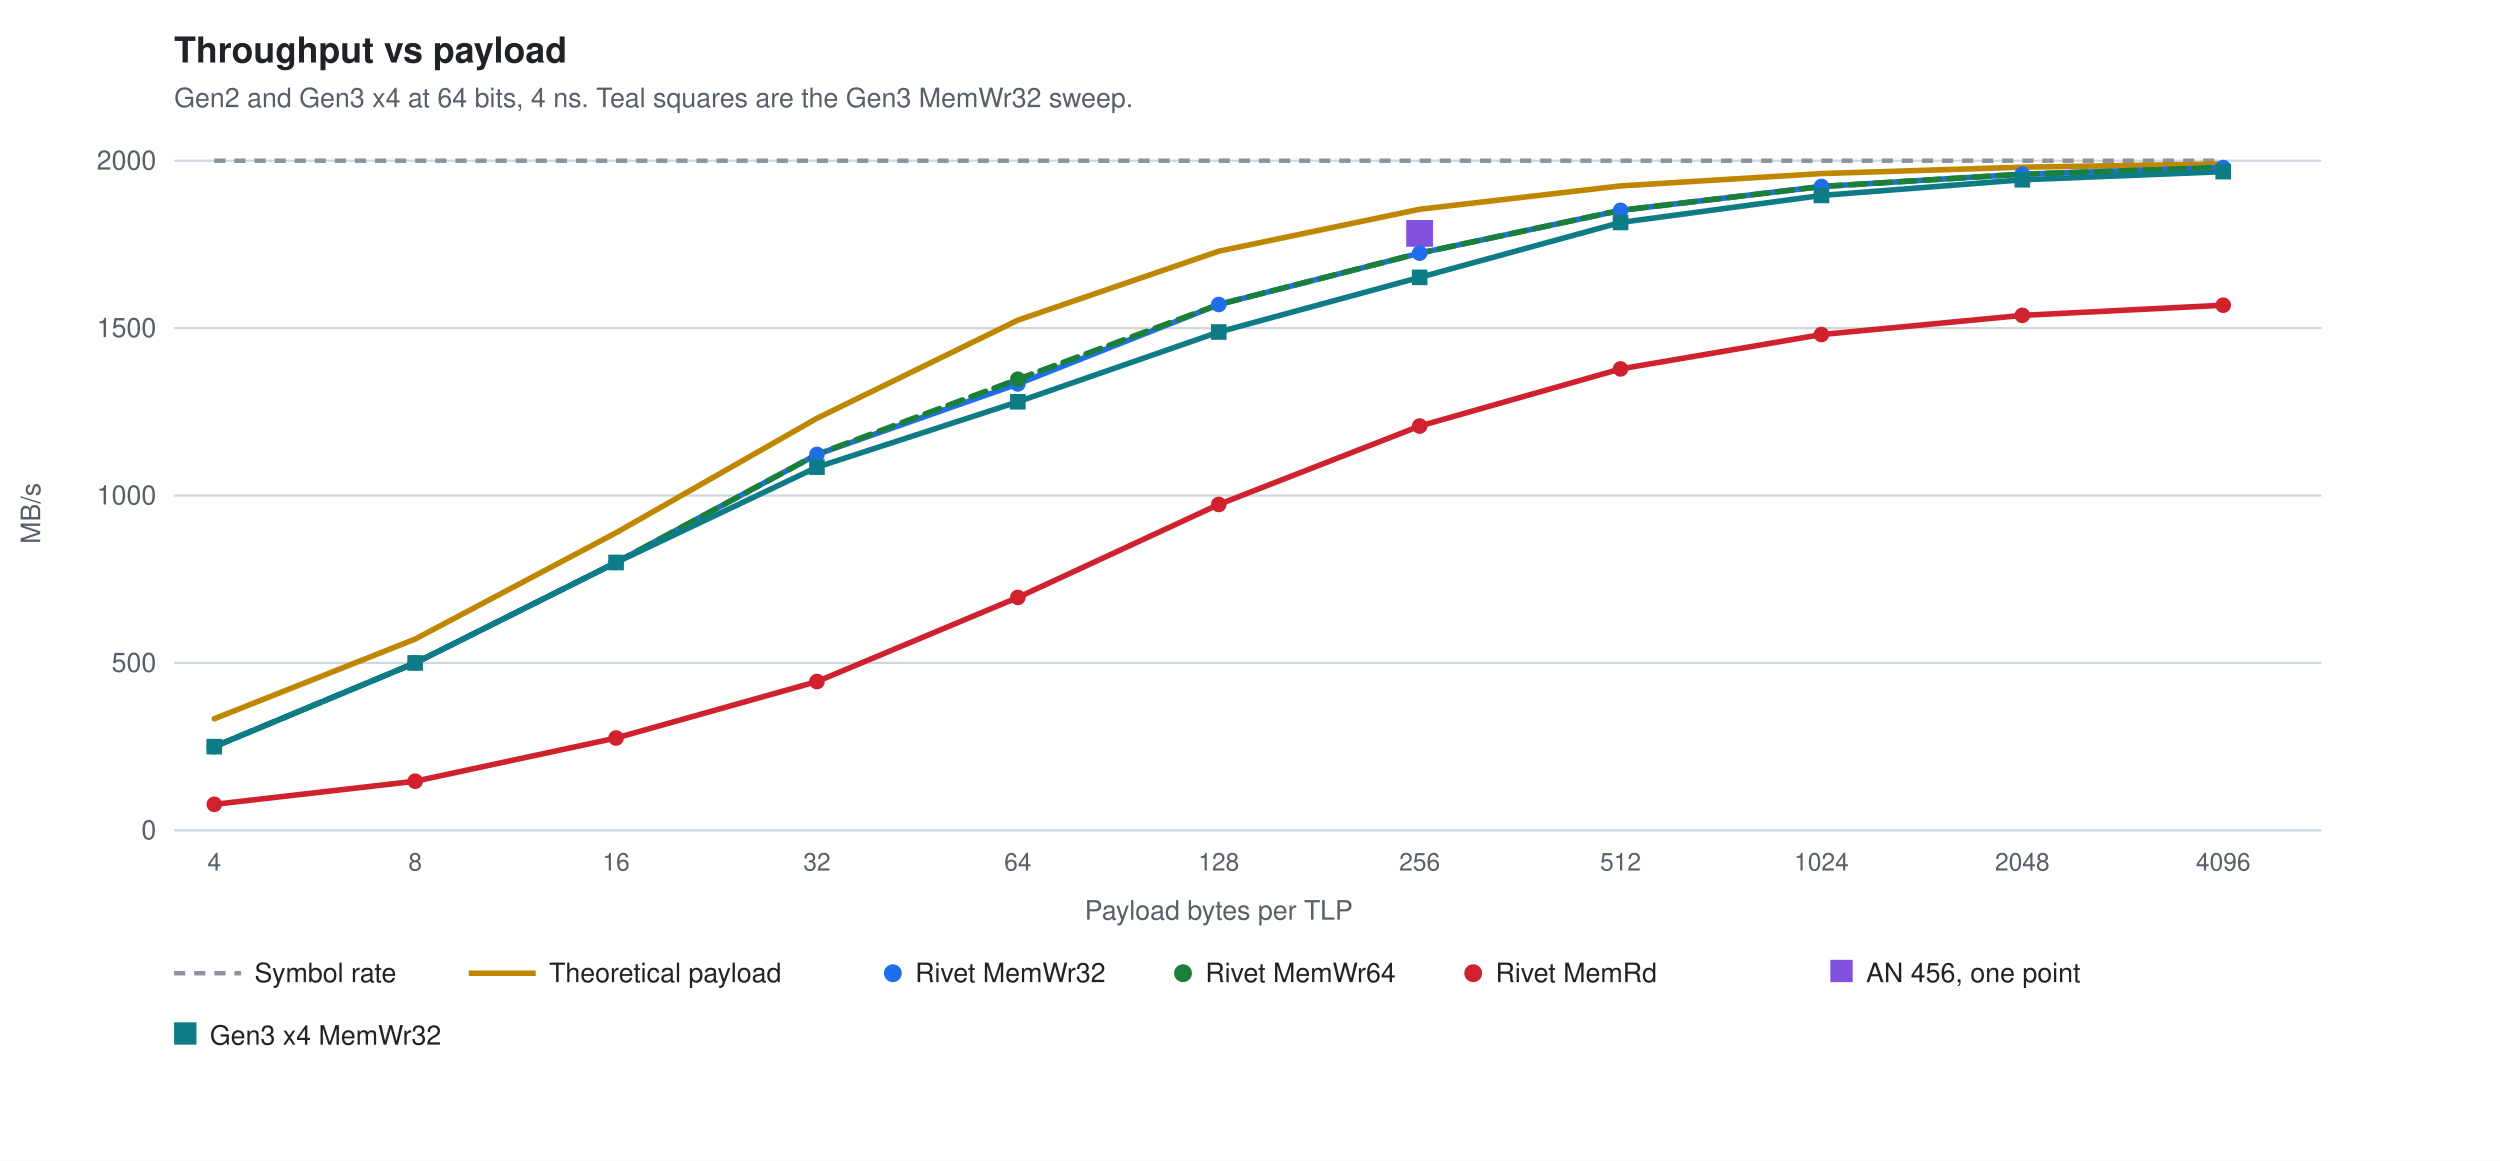
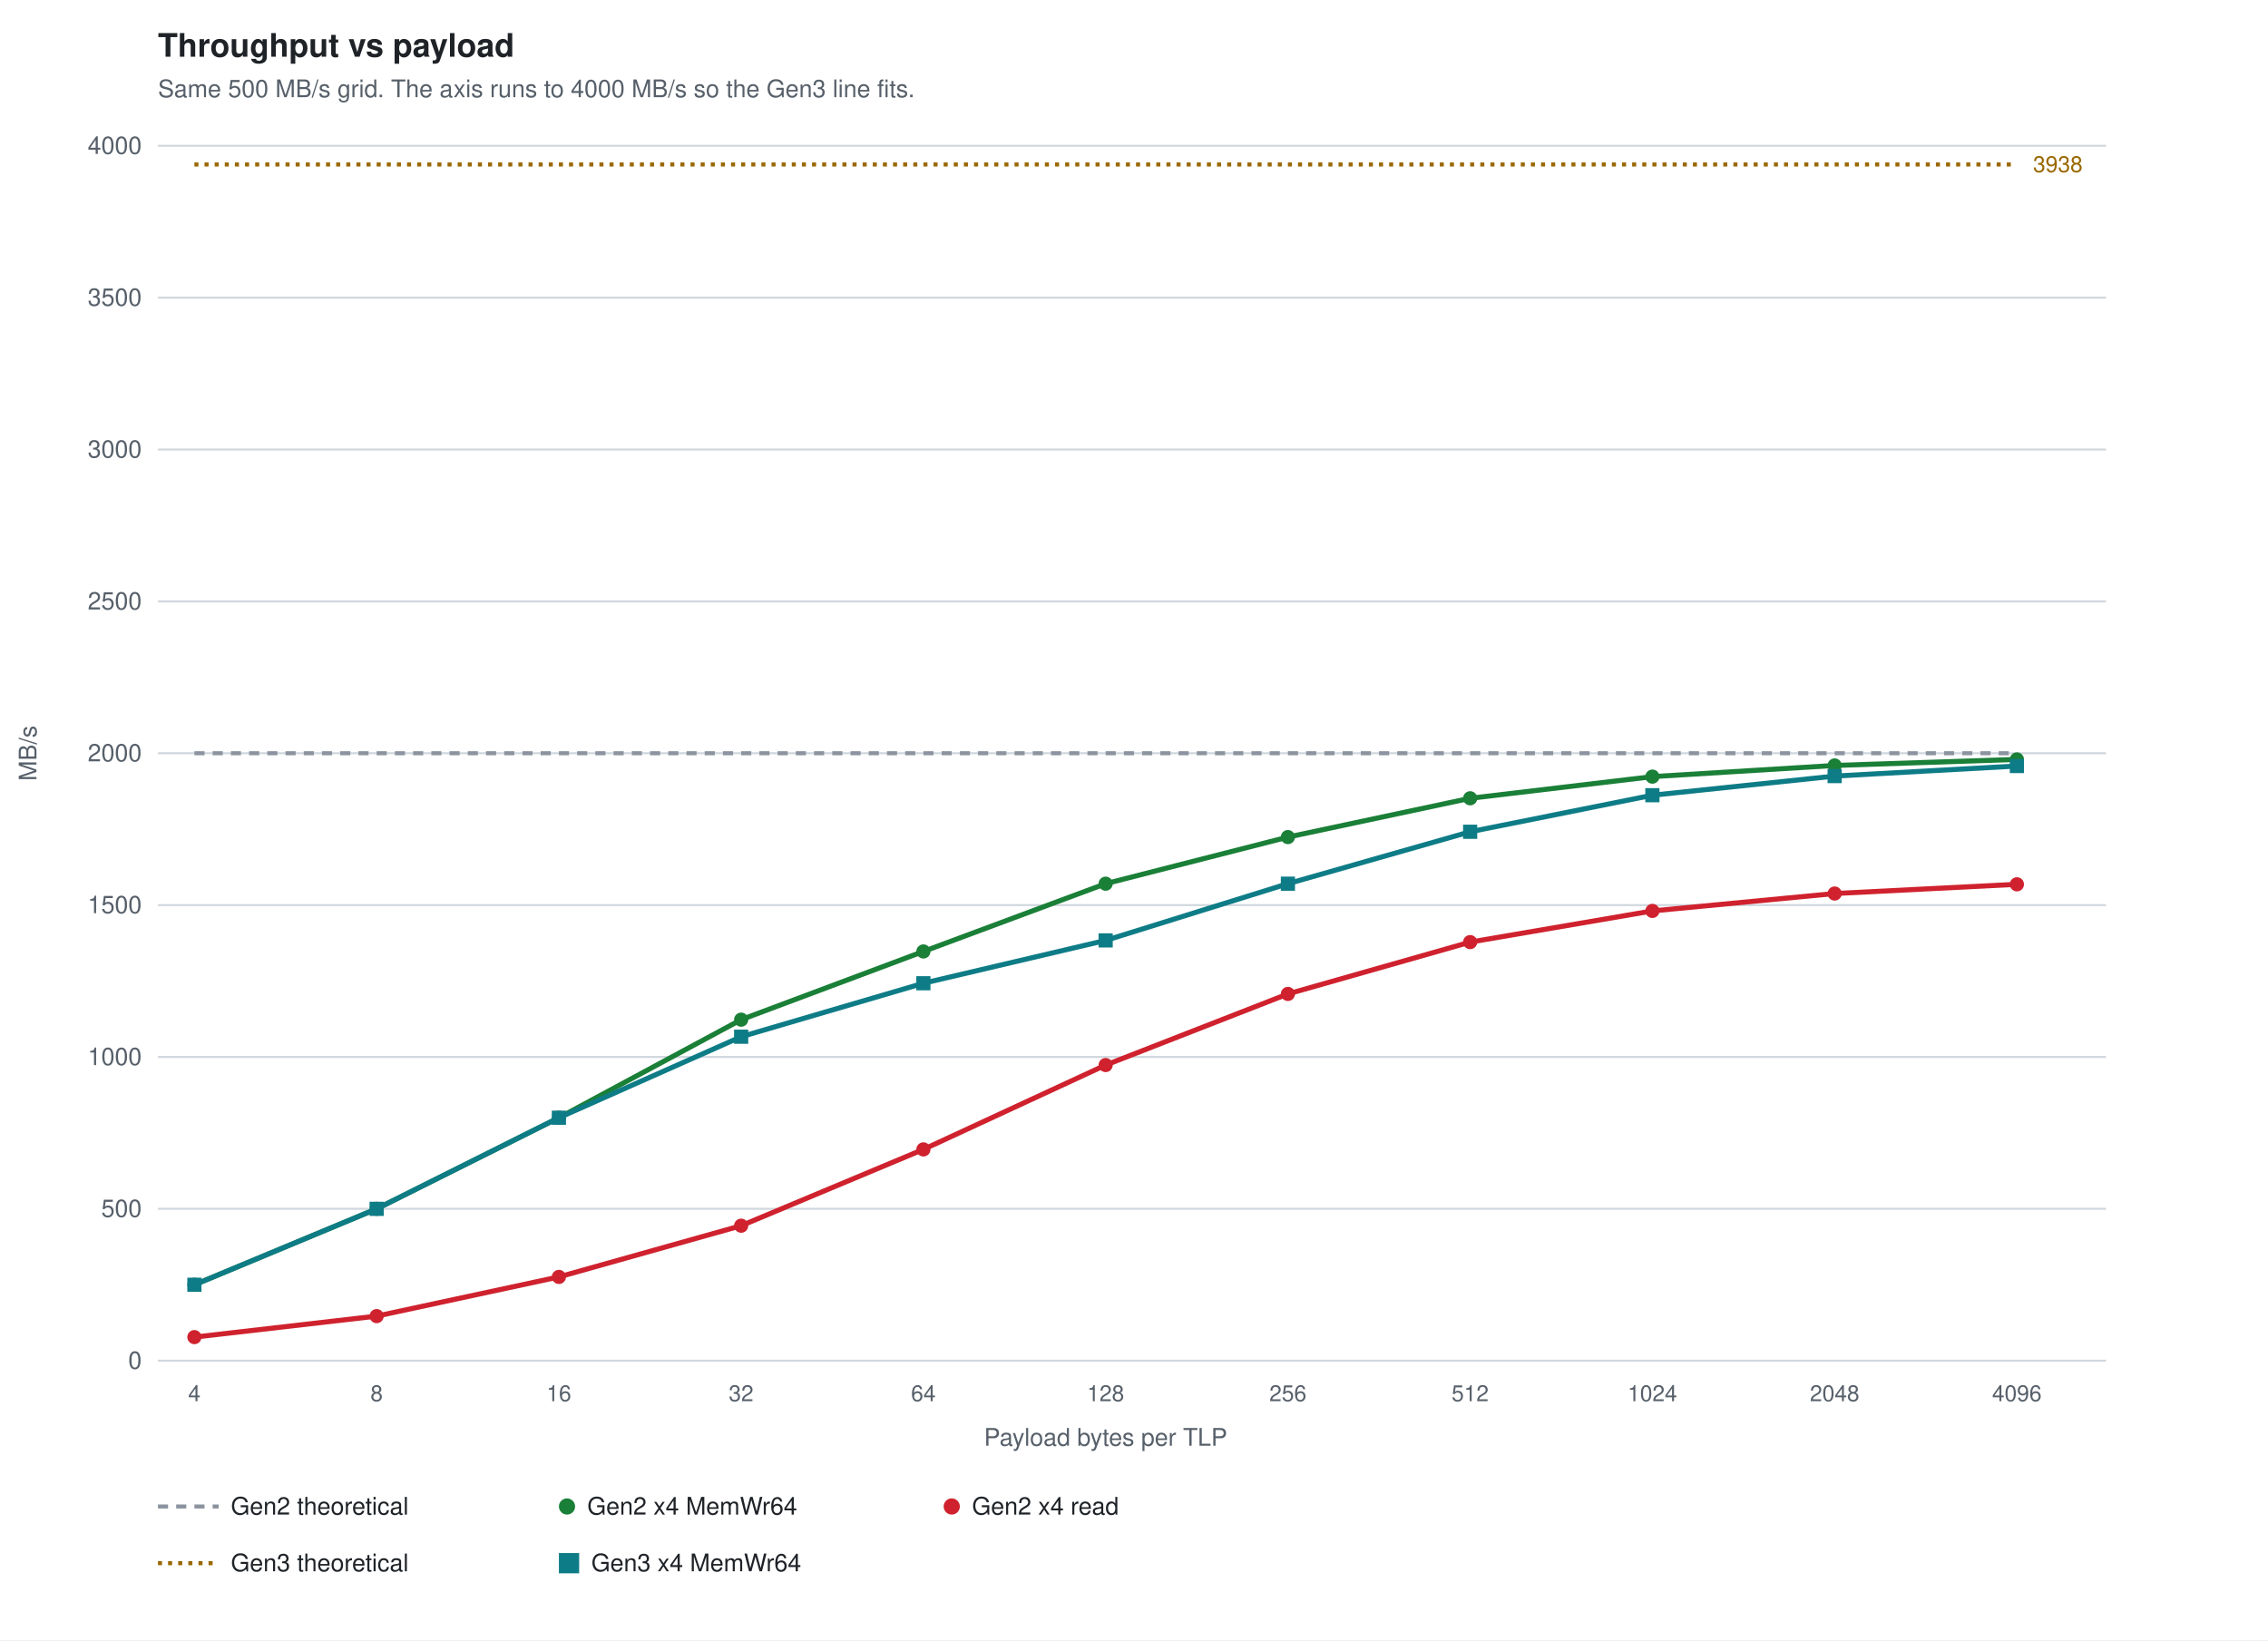
- <svg xmlns="http://www.w3.org/2000/svg" viewBox="0 0 1120 520" role="img" aria-labelledby="title desc">
-   <rect width="1120" height="520" fill="#ffffff" />
+ <svg xmlns="http://www.w3.org/2000/svg" viewBox="0 0 1120 810" role="img" aria-labelledby="title desc">
+   <rect width="1120" height="810" fill="#ffffff" />
  <text x="78" y="28" fill="#1f2328" font-family="Segoe UI, Helvetica, Arial, sans-serif" font-size="16" font-weight="600">Throughput vs payload</text>
-   <text x="78" y="48" fill="#57606a" font-family="Segoe UI, Helvetica, Arial, sans-serif" font-size="12">Gen2 and Gen3 x4 at 64 bits, 4 ns. Teal squares are the Gen3 MemWr32 sweep.</text>
+   <text x="78" y="48" fill="#57606a" font-family="Segoe UI, Helvetica, Arial, sans-serif" font-size="12">Same 500 MB/s grid. The axis runs to 4000 MB/s so the Gen3 line fits.</text>
  <g fill="none" stroke="#d0d7de" stroke-width="1">
    <line x1="78" y1="72" x2="1040" y2="72" />
    <line x1="78" y1="147" x2="1040" y2="147" />
    <line x1="78" y1="222" x2="1040" y2="222" />
    <line x1="78" y1="297" x2="1040" y2="297" />
    <line x1="78" y1="372" x2="1040" y2="372" />
+     <line x1="78" y1="447" x2="1040" y2="447" />
+     <line x1="78" y1="522" x2="1040" y2="522" />
+     <line x1="78" y1="597" x2="1040" y2="597" />
+     <line x1="78" y1="672" x2="1040" y2="672" />
  </g>
  <g fill="#57606a" font-family="Segoe UI, Helvetica, Arial, sans-serif" font-size="12" text-anchor="end">
-     <text x="70" y="76">2000</text>
-     <text x="70" y="151">1500</text>
-     <text x="70" y="226">1000</text>
-     <text x="70" y="301">500</text>
-     <text x="70" y="376">0</text>
+     <text x="70" y="76">4000</text>
+     <text x="70" y="151">3500</text>
+     <text x="70" y="226">3000</text>
+     <text x="70" y="301">2500</text>
+     <text x="70" y="376">2000</text>
+     <text x="70" y="451">1500</text>
+     <text x="70" y="526">1000</text>
+     <text x="70" y="601">500</text>
+     <text x="70" y="676">0</text>
  </g>
-   <text x="18" y="230" fill="#57606a" font-family="Segoe UI, Helvetica, Arial, sans-serif" font-size="12" text-anchor="middle" transform="rotate(-90 18 230)">MB/s</text>
-   <line x1="96" y1="72" x2="996" y2="72" fill="none" stroke="#8b949e" stroke-width="2" stroke-dasharray="5 4" />
-   <polyline fill="none" stroke="#bf8700" stroke-width="2.5" stroke-linejoin="round" stroke-linecap="round" points="96,322 186,286.29 276,238.67 366,187.38 456,143.43 546,112.54 636,93.74 726,83.28 816,77.75 906,74.9 996,73.46" />
-   <rect x="630" y="98.55" width="12" height="12" fill="#8250df" />
-   <polyline fill="none" stroke="#1f6feb" stroke-width="2.5" stroke-linejoin="round" stroke-linecap="round" points="96,334.50 186,297.00 276,252.00 366,203.58 456,172.00 546,136.42 636,113.41 726,94.24 816,83.55 906,78.03 996,75.05" />
-   <polyline fill="none" stroke="#1a7f37" stroke-width="2.5" stroke-dasharray="7 4" stroke-linejoin="round" stroke-linecap="round" points="96,334.50 186,297.00 276,252.00 366,203.58 456,169.89 546,136.42 636,113.41 726,94.24 816,83.55 906,78.03 996,75.05" />
-   <g fill="#1f6feb">
-     <circle cx="96" cy="334.50" r="3.5" />
-     <circle cx="186" cy="297.00" r="3.5" />
-     <circle cx="276" cy="252.00" r="3.5" />
-     <circle cx="366" cy="203.58" r="3.5" />
-     <circle cx="456" cy="172.00" r="3.5" />
-     <circle cx="546" cy="136.42" r="3.5" />
-     <circle cx="636" cy="113.41" r="3.5" />
-     <circle cx="726" cy="94.24" r="3.5" />
-     <circle cx="816" cy="83.55" r="3.5" />
-     <circle cx="906" cy="78.03" r="3.5" />
-     <circle cx="996" cy="75.05" r="3.5" />
+   <text x="18" y="372" fill="#57606a" font-family="Segoe UI, Helvetica, Arial, sans-serif" font-size="12" text-anchor="middle" transform="rotate(-90 18 372)">MB/s</text>
+   <line x1="96" y1="372" x2="996" y2="372" fill="none" stroke="#8b949e" stroke-width="2" stroke-dasharray="5 4" />
+   <line x1="96" y1="81.23" x2="996" y2="81.23" fill="none" stroke="#9a6700" stroke-width="2" stroke-dasharray="2 3" />
+   <text x="1004" y="85" fill="#9a6700" font-family="Segoe UI, Helvetica, Arial, sans-serif" font-size="11">3938</text>
+   <polyline fill="none" stroke="#1a7f37" stroke-width="2.5" stroke-linejoin="round" stroke-linecap="round" points="96,634.50 186,597.00 276,552.00 366,503.58 456,469.89 546,436.42 636,413.41 726,394.24 816,383.55 906,378.03 996,375.05" />
+   <g fill="#1a7f37">
+     <circle cx="96" cy="634.50" r="3.5" />
+     <circle cx="186" cy="597.00" r="3.5" />
+     <circle cx="276" cy="552.00" r="3.5" />
+     <circle cx="366" cy="503.58" r="3.5" />
+     <circle cx="456" cy="469.89" r="3.5" />
+     <circle cx="546" cy="436.42" r="3.5" />
+     <circle cx="636" cy="413.41" r="3.5" />
+     <circle cx="726" cy="394.24" r="3.5" />
+     <circle cx="816" cy="383.55" r="3.5" />
+     <circle cx="906" cy="378.03" r="3.5" />
+     <circle cx="996" cy="375.05" r="3.5" />
  </g>
-   <g fill="#1a7f37">
-     <circle cx="456" cy="169.89" r="3.5" />
+   <polyline fill="none" stroke="#cf222e" stroke-width="2.5" stroke-linejoin="round" stroke-linecap="round" points="96,660.35 186,649.98 276,630.62 366,605.33 456,567.65 546,525.99 636,490.87 726,465.27 816,449.87 906,441.28 996,436.73" />
+   <g fill="#cf222e">
+     <circle cx="96" cy="660.35" r="3.5" />
+     <circle cx="186" cy="649.98" r="3.5" />
+     <circle cx="276" cy="630.62" r="3.5" />
+     <circle cx="366" cy="605.33" r="3.5" />
+     <circle cx="456" cy="567.65" r="3.5" />
+     <circle cx="546" cy="525.99" r="3.5" />
+     <circle cx="636" cy="490.87" r="3.5" />
+     <circle cx="726" cy="465.27" r="3.5" />
+     <circle cx="816" cy="449.87" r="3.5" />
+     <circle cx="906" cy="441.28" r="3.5" />
+     <circle cx="996" cy="436.73" r="3.5" />
  </g>
-   <polyline fill="none" stroke="#cf222e" stroke-width="2.5" stroke-linejoin="round" stroke-linecap="round" points="96,360.35 186,349.98 276,330.62 366,305.33 456,267.65 546,225.99 636,190.87 726,165.27 816,149.87 906,141.28 996,136.73" />
-   <g fill="#cf222e">
-     <circle cx="96" cy="360.35" r="3.5" />
-     <circle cx="186" cy="349.98" r="3.5" />
-     <circle cx="276" cy="330.62" r="3.5" />
-     <circle cx="366" cy="305.33" r="3.5" />
-     <circle cx="456" cy="267.65" r="3.5" />
-     <circle cx="546" cy="225.99" r="3.5" />
-     <circle cx="636" cy="190.87" r="3.5" />
-     <circle cx="726" cy="165.27" r="3.5" />
-     <circle cx="816" cy="149.87" r="3.5" />
-     <circle cx="906" cy="141.28" r="3.5" />
-     <circle cx="996" cy="136.73" r="3.5" />
-   </g>
-   <polyline fill="none" stroke="#0e7c86" stroke-width="2.5" stroke-linejoin="round" stroke-linecap="round" points="96,334.50 186,297.00 276,252.00 366,209.29 456,180.00 546,148.74 636,124.26 726,99.66 816,87.56 906,80.54 996,76.90" />
+   <polyline fill="none" stroke="#0e7c86" stroke-width="2.5" stroke-linejoin="round" stroke-linecap="round" points="96,634.50 186,597.00 276,552.00 366,512.00 456,485.59 546,464.43 636,436.42 726,410.78 816,392.73 906,383.28 996,378.31" />
  <g fill="#0e7c86">
-     <rect x="92.5" y="331.00" width="7" height="7" />
-     <rect x="182.5" y="293.50" width="7" height="7" />
-     <rect x="272.5" y="248.50" width="7" height="7" />
-     <rect x="362.5" y="205.79" width="7" height="7" />
-     <rect x="452.5" y="176.50" width="7" height="7" />
-     <rect x="542.5" y="145.24" width="7" height="7" />
-     <rect x="632.5" y="120.76" width="7" height="7" />
-     <rect x="722.5" y="96.16" width="7" height="7" />
-     <rect x="812.5" y="84.06" width="7" height="7" />
-     <rect x="902.5" y="77.04" width="7" height="7" />
-     <rect x="992.5" y="73.40" width="7" height="7" />
+     <rect x="92.5" y="631.00" width="7" height="7" />
+     <rect x="182.5" y="593.50" width="7" height="7" />
+     <rect x="272.5" y="548.50" width="7" height="7" />
+     <rect x="362.5" y="508.50" width="7" height="7" />
+     <rect x="452.5" y="482.09" width="7" height="7" />
+     <rect x="542.5" y="460.93" width="7" height="7" />
+     <rect x="632.5" y="432.92" width="7" height="7" />
+     <rect x="722.5" y="407.28" width="7" height="7" />
+     <rect x="812.5" y="389.23" width="7" height="7" />
+     <rect x="902.5" y="379.78" width="7" height="7" />
+     <rect x="992.5" y="374.81" width="7" height="7" />
  </g>
  <g fill="#57606a" font-family="Segoe UI, Helvetica, Arial, sans-serif" font-size="11" text-anchor="middle">
-     <text x="96" y="390">4</text>
-     <text x="186" y="390">8</text>
-     <text x="276" y="390">16</text>
-     <text x="366" y="390">32</text>
-     <text x="456" y="390">64</text>
-     <text x="546" y="390">128</text>
-     <text x="636" y="390">256</text>
-     <text x="726" y="390">512</text>
-     <text x="816" y="390">1024</text>
-     <text x="906" y="390">2048</text>
-     <text x="996" y="390">4096</text>
+     <text x="96" y="692">4</text>
+     <text x="186" y="692">8</text>
+     <text x="276" y="692">16</text>
+     <text x="366" y="692">32</text>
+     <text x="456" y="692">64</text>
+     <text x="546" y="692">128</text>
+     <text x="636" y="692">256</text>
+     <text x="726" y="692">512</text>
+     <text x="816" y="692">1024</text>
+     <text x="906" y="692">2048</text>
+     <text x="996" y="692">4096</text>
  </g>
-   <text x="546" y="412" fill="#57606a" font-family="Segoe UI, Helvetica, Arial, sans-serif" font-size="12" text-anchor="middle">Payload bytes per TLP</text>
+   <text x="546" y="714" fill="#57606a" font-family="Segoe UI, Helvetica, Arial, sans-serif" font-size="12" text-anchor="middle">Payload bytes per TLP</text>
  <g font-family="Segoe UI, Helvetica, Arial, sans-serif" font-size="12" fill="#1f2328">
-     <line x1="78" y1="436" x2="108" y2="436" stroke="#8b949e" stroke-width="2" stroke-dasharray="5 4" />
-     <text x="114" y="440">Symbol rate</text>
-     <line x1="210" y1="436" x2="240" y2="436" stroke="#bf8700" stroke-width="2.5" />
-     <text x="246" y="440">Theoretical payload</text>
-     <circle cx="400" cy="436" r="4" fill="#1f6feb" />
-     <text x="410" y="440">Rivet MemWr32</text>
-     <circle cx="530" cy="436" r="4" fill="#1a7f37" />
-     <text x="540" y="440">Rivet MemWr64</text>
-     <circle cx="660" cy="436" r="4" fill="#cf222e" />
-     <text x="670" y="440">Rivet MemRd</text>
-     <rect x="820" y="430" width="10" height="10" fill="#8250df" />
-     <text x="836" y="440">AN 456, one point</text>
-     <rect x="78" y="458" width="10" height="10" fill="#0e7c86" />
-     <text x="94" y="468">Gen3 x4 MemWr32</text>
+     <line x1="78" y1="744" x2="108" y2="744" stroke="#8b949e" stroke-width="2" stroke-dasharray="5 4" />
+     <text x="114" y="748">Gen2 theoretical</text>
+     <circle cx="280" cy="744" r="4" fill="#1a7f37" />
+     <text x="290" y="748">Gen2 x4 MemWr64</text>
+     <circle cx="470" cy="744" r="4" fill="#cf222e" />
+     <text x="480" y="748">Gen2 x4 read</text>
+     <line x1="78" y1="772" x2="108" y2="772" stroke="#9a6700" stroke-width="2" stroke-dasharray="2 3" />
+     <text x="114" y="776">Gen3 theoretical</text>
+     <rect x="276" y="767" width="10" height="10" fill="#0e7c86" />
+     <text x="292" y="776">Gen3 x4 MemWr64</text>
  </g>
</svg>
